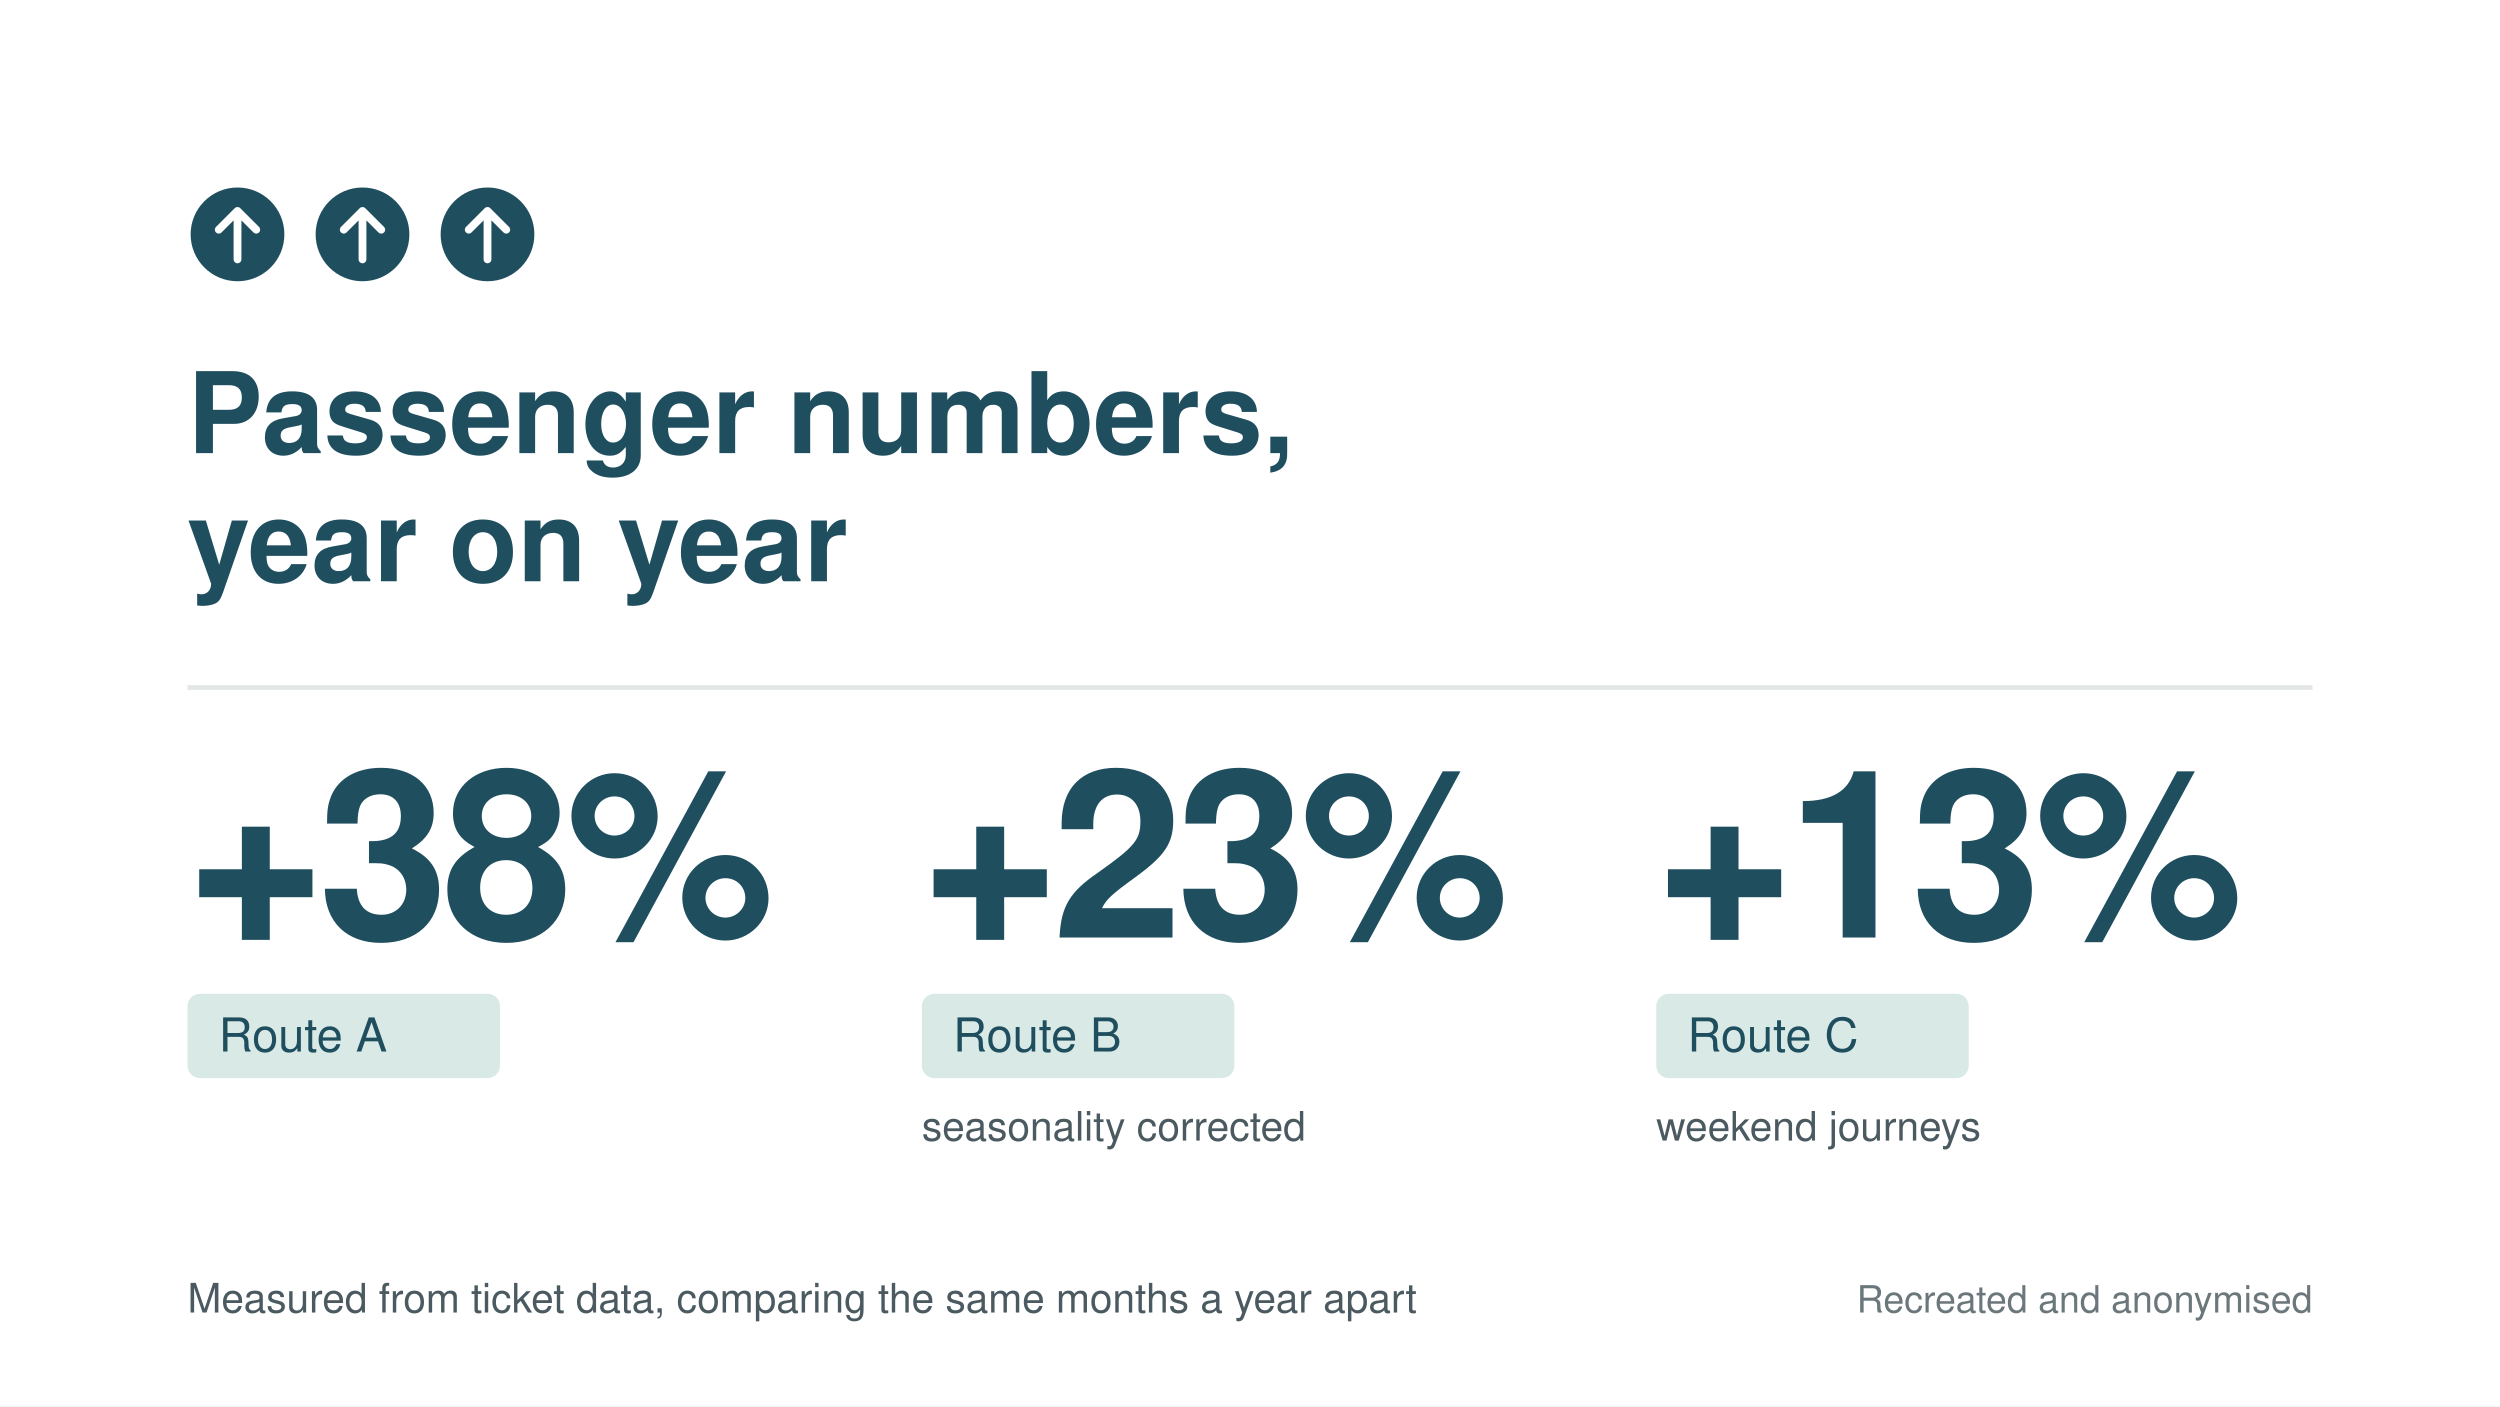
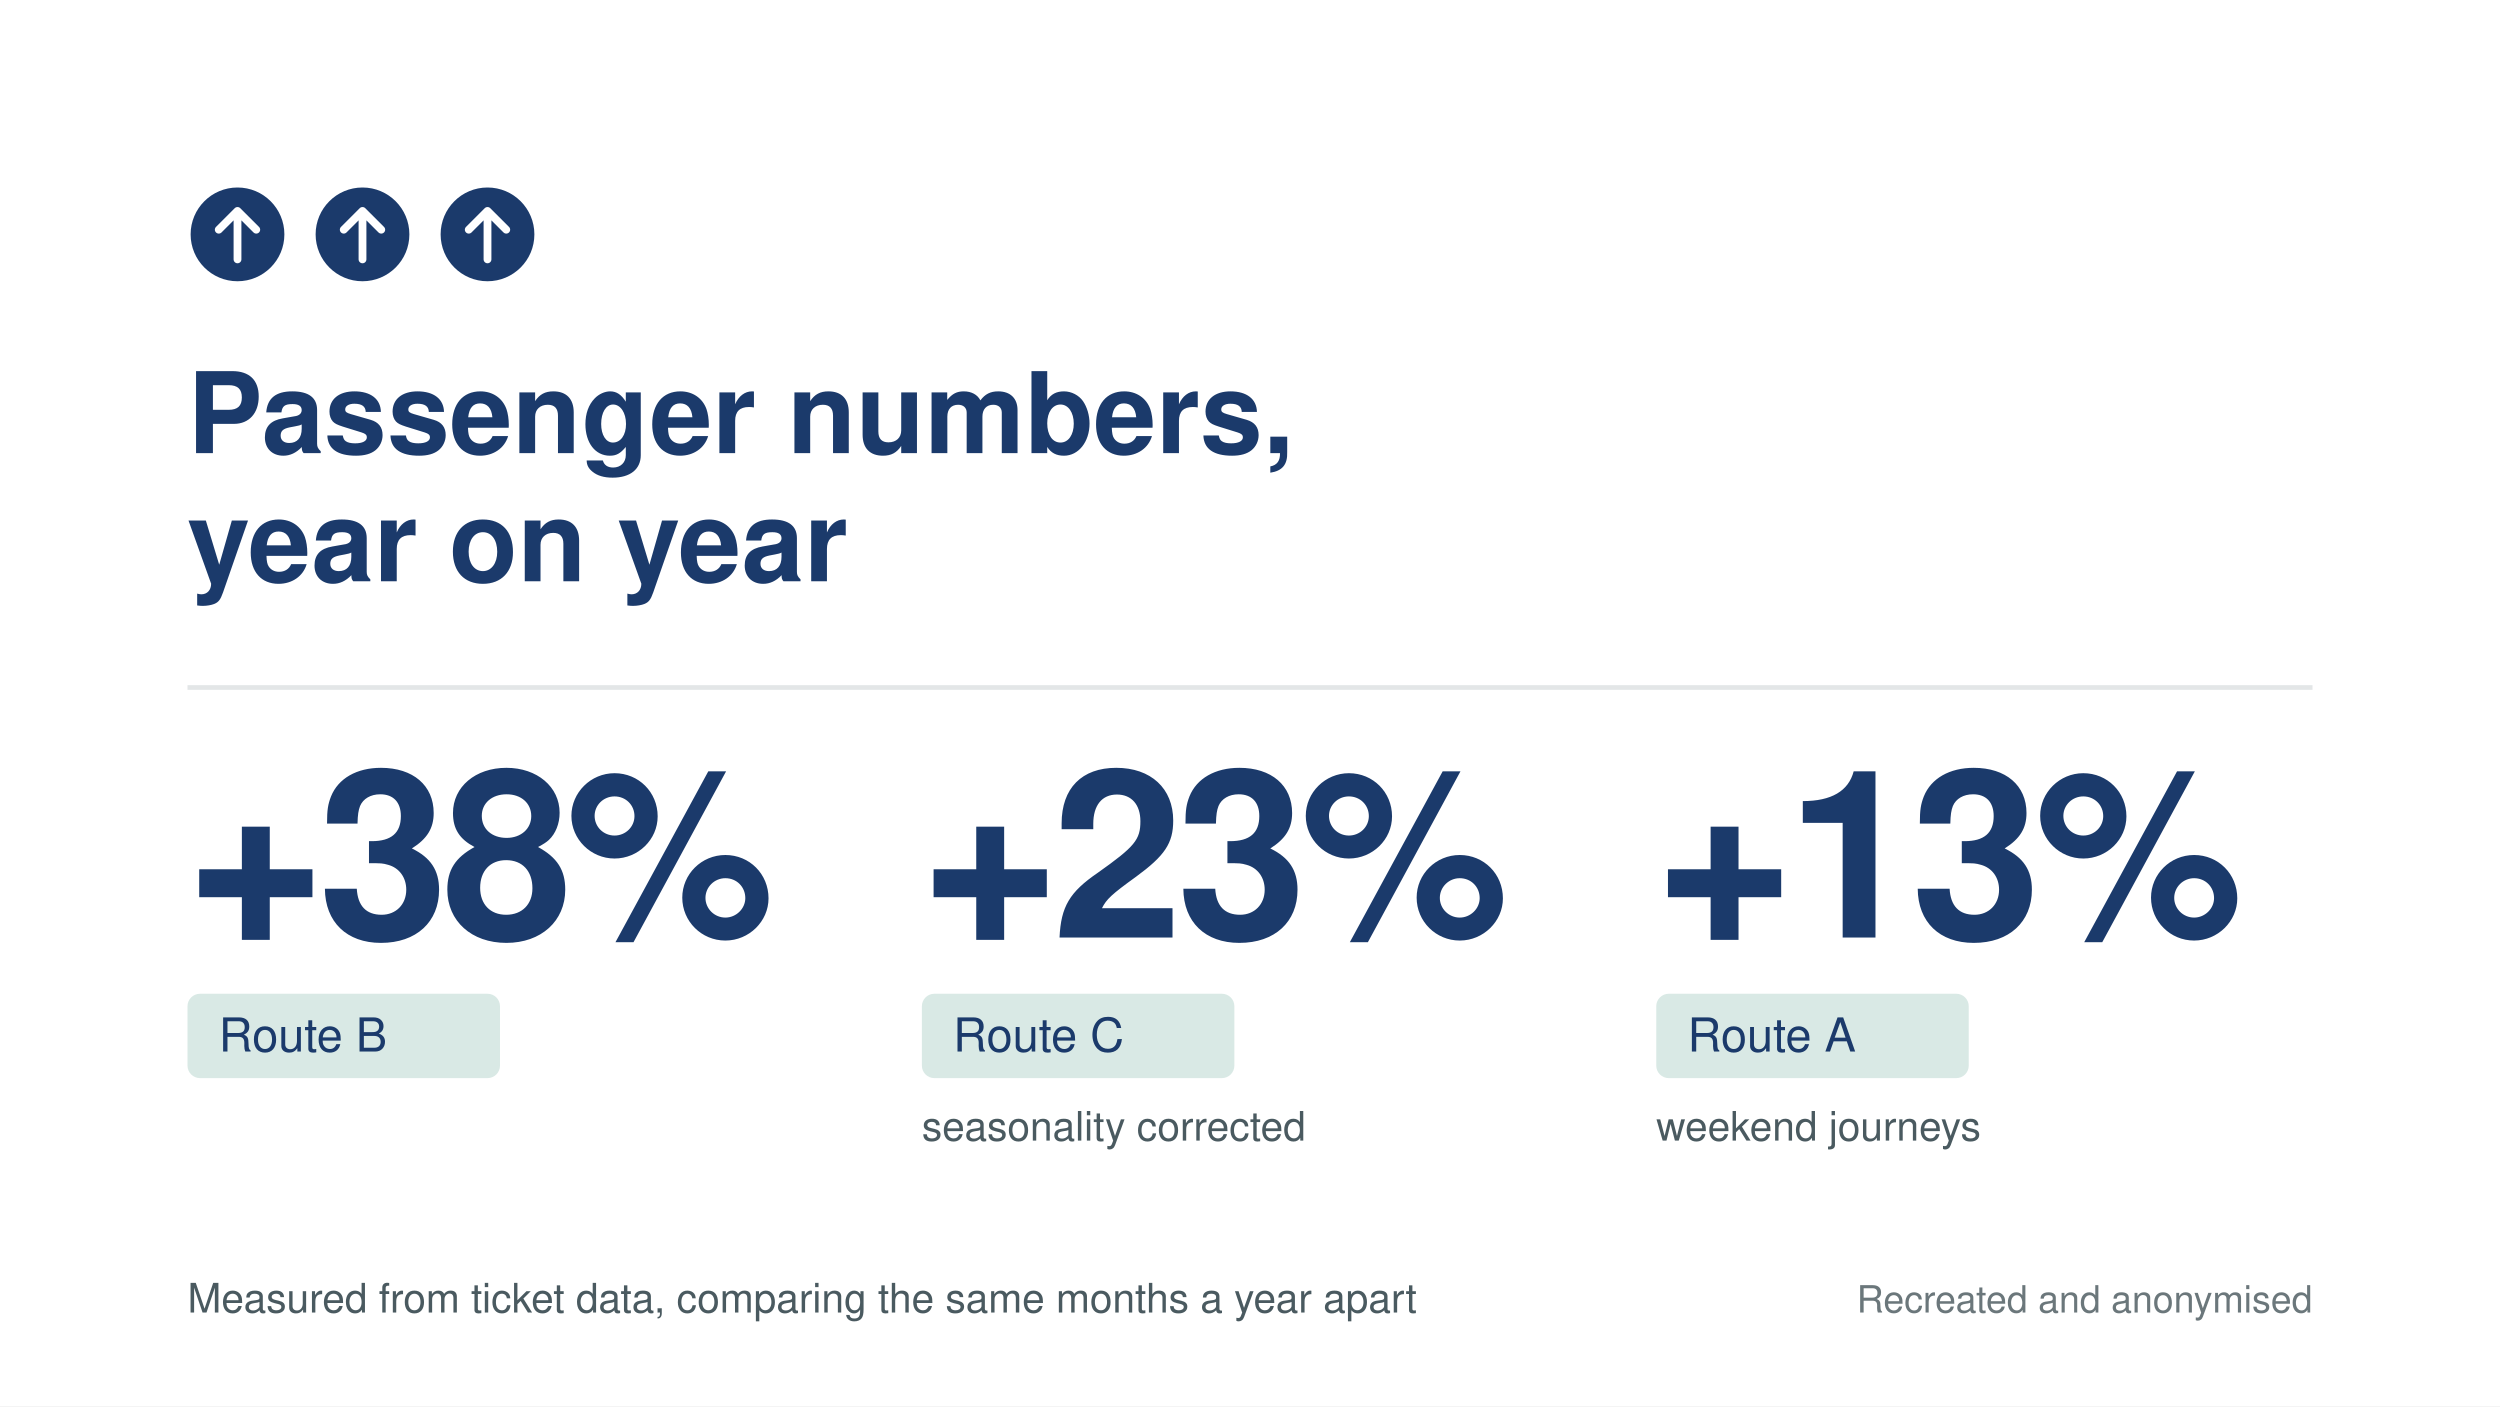
<svg xmlns="http://www.w3.org/2000/svg" viewBox="0 0 1600 900" font-family="'Helvetica Neue', Helvetica, Arial, sans-serif">
  <rect width="1600" height="900" fill="#ffffff" />
-   <g fill="#1f4e5f">
+   <g fill="#1b3a6b">
    <circle cx="152" cy="150" r="30" />
    <circle cx="232" cy="150" r="30" />
    <circle cx="312" cy="150" r="30" />
  </g>
  <g stroke="#ffffff" stroke-width="5" stroke-linecap="round" stroke-linejoin="round" fill="none">
    <path d="M152 166V136M140 147l12-12 12 12" />
    <path d="M232 166V136M220 147l12-12 12 12" />
    <path d="M312 166V136M300 147l12-12 12 12" />
  </g>
-   <text x="120" y="290" font-size="72" font-weight="700" fill="#1f4e5f">Passenger numbers,</text>
-   <text x="120" y="372" font-size="72" font-weight="700" fill="#1f4e5f">year on year</text>
+   <text x="120" y="290" font-size="72" font-weight="700" fill="#1b3a6b">Passenger numbers,</text>
+   <text x="120" y="372" font-size="72" font-weight="700" fill="#1b3a6b">year on year</text>
  <line x1="120" y1="440" x2="1480" y2="440" stroke="#e3e6e7" stroke-width="3" />
-   <text x="120" y="600" font-size="150" font-weight="800" fill="#1f4e5f" letter-spacing="-4">+38%</text>
+   <text x="120" y="600" font-size="150" font-weight="800" fill="#1b3a6b" letter-spacing="-4">+38%</text>
  <rect x="120" y="636" width="200" height="54" rx="8" fill="#d9e9e5" />
-   <text x="140" y="673" font-size="30" fill="#1f4e5f">Route A</text>
-   <text x="590" y="600" font-size="150" font-weight="800" fill="#1f4e5f" letter-spacing="-4">+23%</text>
+   <text x="140" y="673" font-size="30" fill="#1b3a6b">Route B</text>
+   <text x="590" y="600" font-size="150" font-weight="800" fill="#1b3a6b" letter-spacing="-4">+23%</text>
  <rect x="590" y="636" width="200" height="54" rx="8" fill="#d9e9e5" />
-   <text x="610" y="673" font-size="30" fill="#1f4e5f">Route B</text>
+   <text x="610" y="673" font-size="30" fill="#1b3a6b">Route C</text>
  <text x="590" y="730" font-size="26" fill="#4a5a60">seasonality corrected</text>
-   <text x="1060" y="600" font-size="150" font-weight="800" fill="#1f4e5f" letter-spacing="-4">+13%</text>
+   <text x="1060" y="600" font-size="150" font-weight="800" fill="#1b3a6b" letter-spacing="-4">+13%</text>
  <rect x="1060" y="636" width="200" height="54" rx="8" fill="#d9e9e5" />
-   <text x="1080" y="673" font-size="30" fill="#1f4e5f">Route C</text>
+   <text x="1080" y="673" font-size="30" fill="#1b3a6b">Route A</text>
  <text x="1060" y="730" font-size="26" fill="#4a5a60">weekend journeys</text>
  <text x="120" y="840" font-size="26" fill="#4a5a60">Measured from ticket data, comparing the same months a year apart</text>
  <text x="1480" y="840" font-size="24" fill="#6b777b" text-anchor="end">Recreated and anonymised</text>
</svg>
